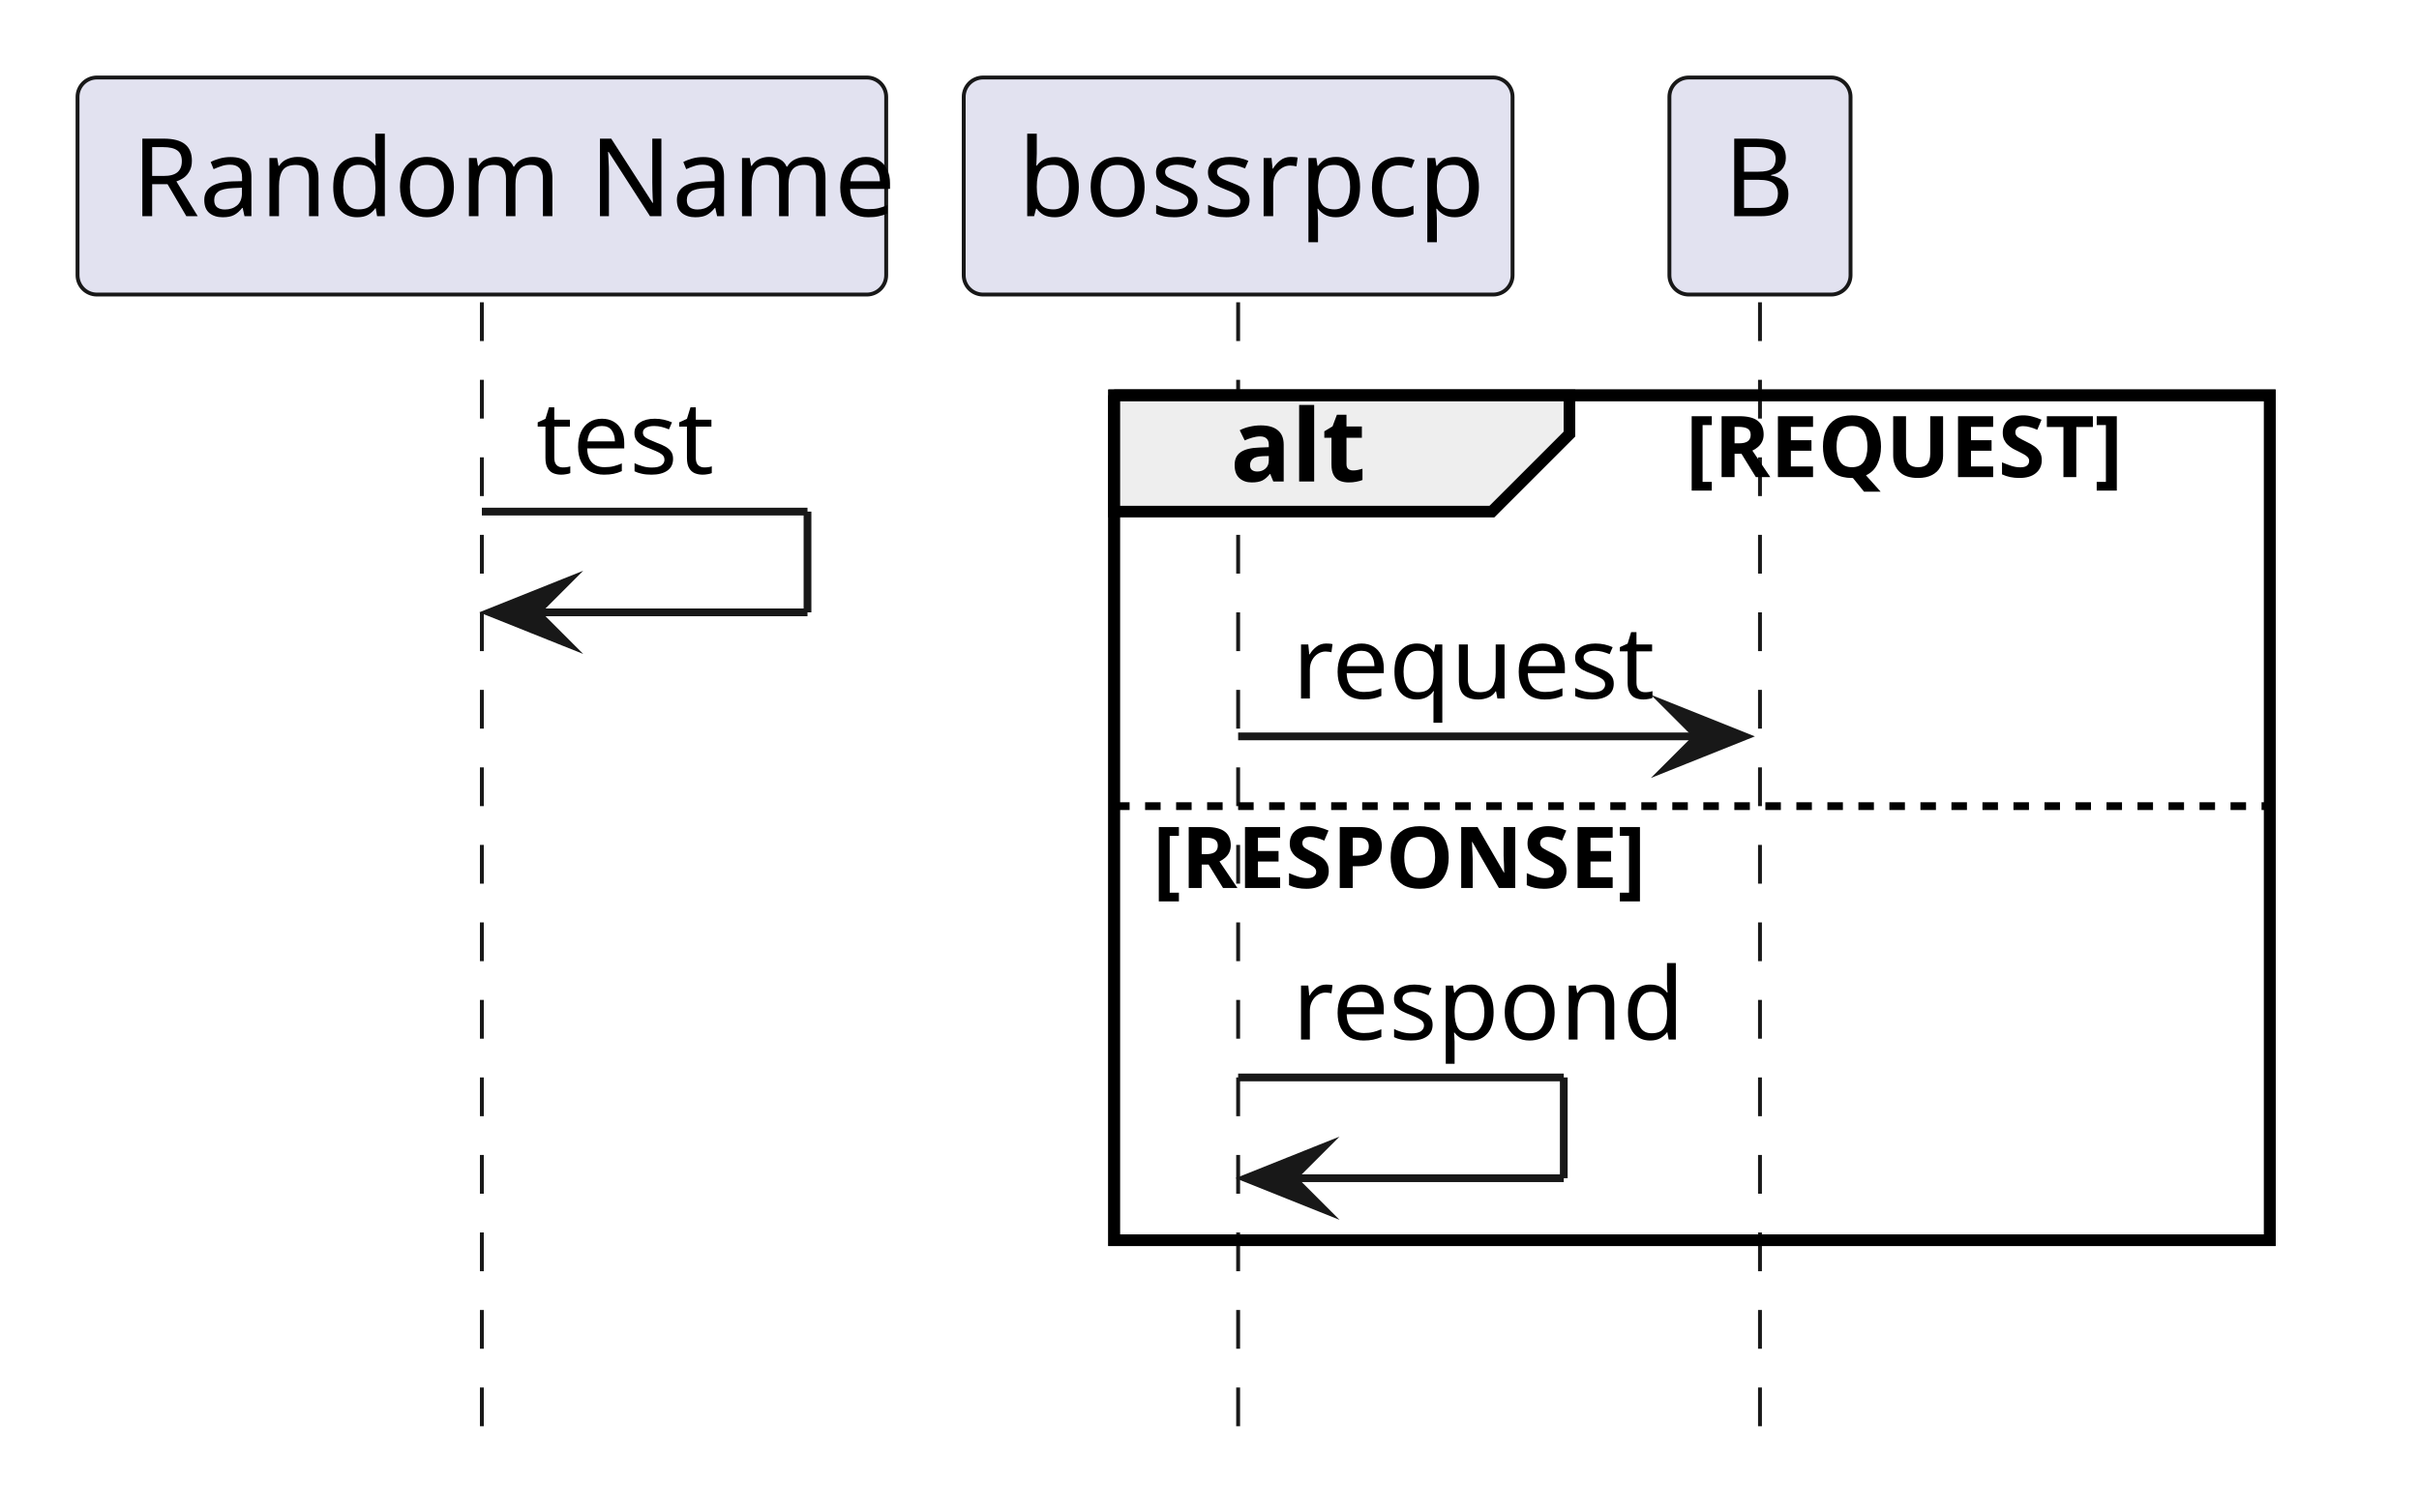
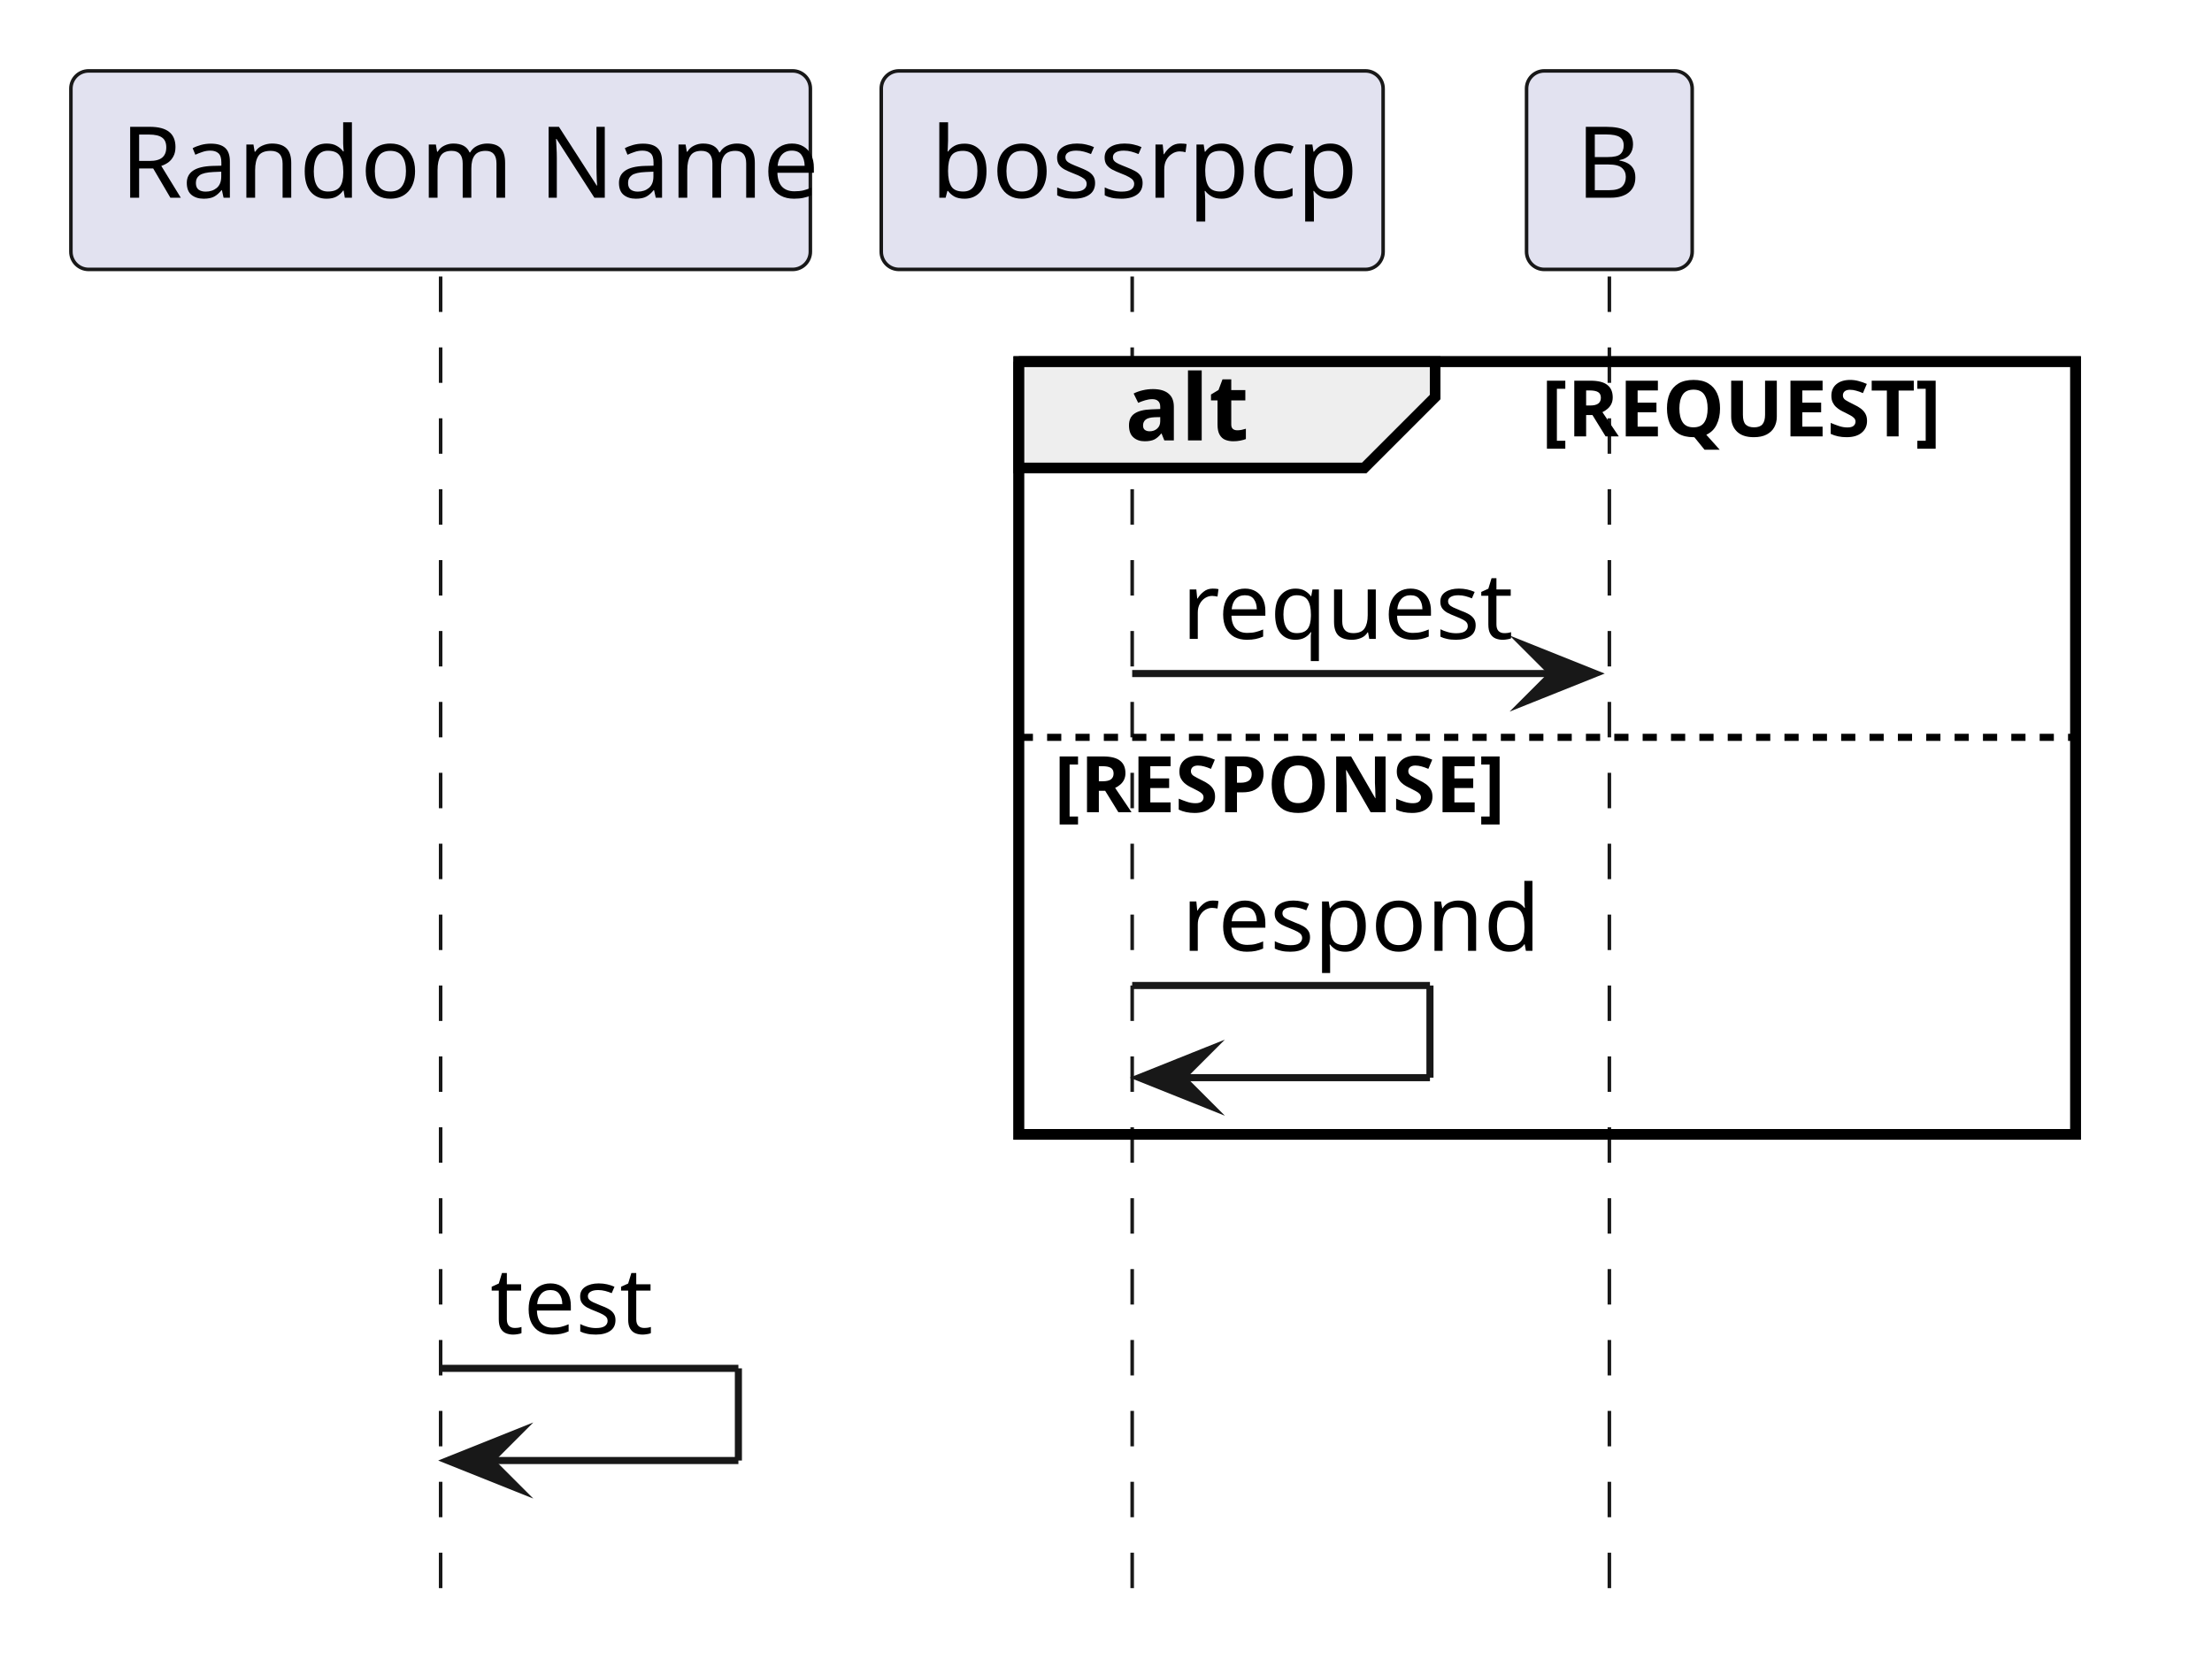
- <svg xmlns="http://www.w3.org/2000/svg" version="1.1" data-diagram-type="SEQUENCE" style="width:312px;height:195px;background:#FFFFFF;" width="312px" height="195px" viewBox="0 0 312 195" zoomAndPan="magnify" preserveAspectRatio="none" contentStyleType="text/css">
+ <svg xmlns="http://www.w3.org/2000/svg" version="1.1" data-diagram-type="SEQUENCE" style="width:312px;height:235px;background:#FFFFFF;" width="312px" height="235px" viewBox="0 0 312 235" zoomAndPan="magnify" preserveAspectRatio="none" contentStyleType="text/css">
  <defs />
  <g font-family="sans-serif" lengthAdjust="spacing">
    <rect x="143.694" y="51" width="149.063" height="109" fill="none" style="stroke:#000;stroke-width:1.5;" />
    <g>
-       <rect x="58.65" y="39" width="8" height="145" fill="#000" fill-opacity="0" />
-       <line x1="62.15" y1="39" x2="62.15" y2="184" style="stroke:#181818;stroke-width:0.5;stroke-dasharray:5,5;" />
+       <rect x="58.65" y="39" width="8" height="185" fill="#000" fill-opacity="0" />
+       <line x1="62.15" y1="39" x2="62.15" y2="224" style="stroke:#181818;stroke-width:0.5;stroke-dasharray:5,5;" />
    </g>
    <g>
-       <rect x="156.194" y="39" width="8" height="145" fill="#000" fill-opacity="0" />
-       <line x1="159.694" y1="39" x2="159.694" y2="184" style="stroke:#181818;stroke-width:0.5;stroke-dasharray:5,5;" />
+       <rect x="156.194" y="39" width="8" height="185" fill="#000" fill-opacity="0" />
+       <line x1="159.694" y1="39" x2="159.694" y2="224" style="stroke:#181818;stroke-width:0.5;stroke-dasharray:5,5;" />
    </g>
    <g>
-       <rect x="223.5" y="39" width="8" height="145" fill="#000" fill-opacity="0" />
-       <line x1="227" y1="39" x2="227" y2="184" style="stroke:#181818;stroke-width:0.5;stroke-dasharray:5,5;" />
+       <rect x="223.5" y="39" width="8" height="185" fill="#000" fill-opacity="0" />
+       <line x1="227" y1="39" x2="227" y2="224" style="stroke:#181818;stroke-width:0.5;stroke-dasharray:5,5;" />
    </g>
    <rect x="10" y="10" width="104.3" height="28" fill="#E2E2F0" rx="2.5" ry="2.5" style="stroke:#181818;stroke-width:0.5;" />
    <text x="17" y="27.889" fill="#000" font-size="14" textLength="90.3">Random Name</text>
    <rect x="124.3" y="10" width="70.788" height="28" fill="#E2E2F0" rx="2.5" ry="2.5" style="stroke:#181818;stroke-width:0.5;" />
    <text x="131.3" y="27.889" fill="#000" font-size="14" textLength="56.787">bossrpcp</text>
    <rect x="215.319" y="10" width="23.362" height="28" fill="#E2E2F0" rx="2.5" ry="2.5" style="stroke:#181818;stroke-width:0.5;" />
    <text x="222.319" y="27.889" fill="#000" font-size="14">B</text>
    <path d="M143.694,51 L202.425,51 L202.425,56 L192.425,66 L143.694,66 L143.694,51" fill="#EEE" style="stroke:#000;stroke-width:1.5;" />
    <rect x="143.694" y="51" width="149.063" height="109" fill="none" style="stroke:#000;stroke-width:1.5;" />
    <text x="158.694" y="62.111" fill="#000" font-size="13" textLength="13.731" font-weight="700">alt</text>
    <text x="217.425" y="61.556" fill="#000" font-size="11" textLength="59.331" font-weight="700">[REQUEST]</text>
    <polygon points="215,91,225,95,215,99,219,95" fill="#181818" style="stroke:#181818;stroke-width:1;stroke-linejoin:miter;stroke-miterlimit:10;" />
    <line x1="159.694" y1="95" x2="221" y2="95" style="stroke:#181818;stroke-width:1;" />
    <text x="166.694" y="90.111" fill="#000" font-size="13" textLength="43.306">request</text>
    <line x1="143.694" y1="104" x2="292.756" y2="104" style="stroke:#000;stroke-width:1;stroke-dasharray:2,2;" />
    <text x="148.694" y="114.556" fill="#000" font-size="11" textLength="67.306" font-weight="700">[RESPONSE]</text>
    <line x1="159.694" y1="139" x2="201.694" y2="139" style="stroke:#181818;stroke-width:1;" />
    <line x1="201.694" y1="139" x2="201.694" y2="152" style="stroke:#181818;stroke-width:1;" />
    <line x1="160.694" y1="152" x2="201.694" y2="152" style="stroke:#181818;stroke-width:1;" />
    <polygon points="170.694,148,160.694,152,170.694,156,166.694,152" fill="#181818" style="stroke:#181818;stroke-width:1;stroke-linejoin:miter;stroke-miterlimit:10;" />
    <text x="166.694" y="134.111" fill="#000" font-size="13" textLength="46.963">respond</text>
-     <line x1="62.15" y1="66" x2="104.15" y2="66" style="stroke:#181818;stroke-width:1;" />
-     <line x1="104.15" y1="66" x2="104.15" y2="79" style="stroke:#181818;stroke-width:1;" />
-     <line x1="63.15" y1="79" x2="104.15" y2="79" style="stroke:#181818;stroke-width:1;" />
-     <polygon points="73.15,75,63.15,79,73.15,83,69.15,79" fill="#181818" style="stroke:#181818;stroke-width:1;stroke-linejoin:miter;stroke-miterlimit:10;" />
-     <text x="69.15" y="61.111" fill="#000" font-size="13" textLength="20.881">test</text>
+     <line x1="62.15" y1="193" x2="104.15" y2="193" style="stroke:#181818;stroke-width:1;" />
+     <line x1="104.15" y1="193" x2="104.15" y2="206" style="stroke:#181818;stroke-width:1;" />
+     <line x1="63.15" y1="206" x2="104.15" y2="206" style="stroke:#181818;stroke-width:1;" />
+     <polygon points="73.15,202,63.15,206,73.15,210,69.15,206" fill="#181818" style="stroke:#181818;stroke-width:1;stroke-linejoin:miter;stroke-miterlimit:10;" />
+     <text x="69.15" y="188.111" fill="#000" font-size="13" textLength="20.881">test</text>
  </g>
</svg>
